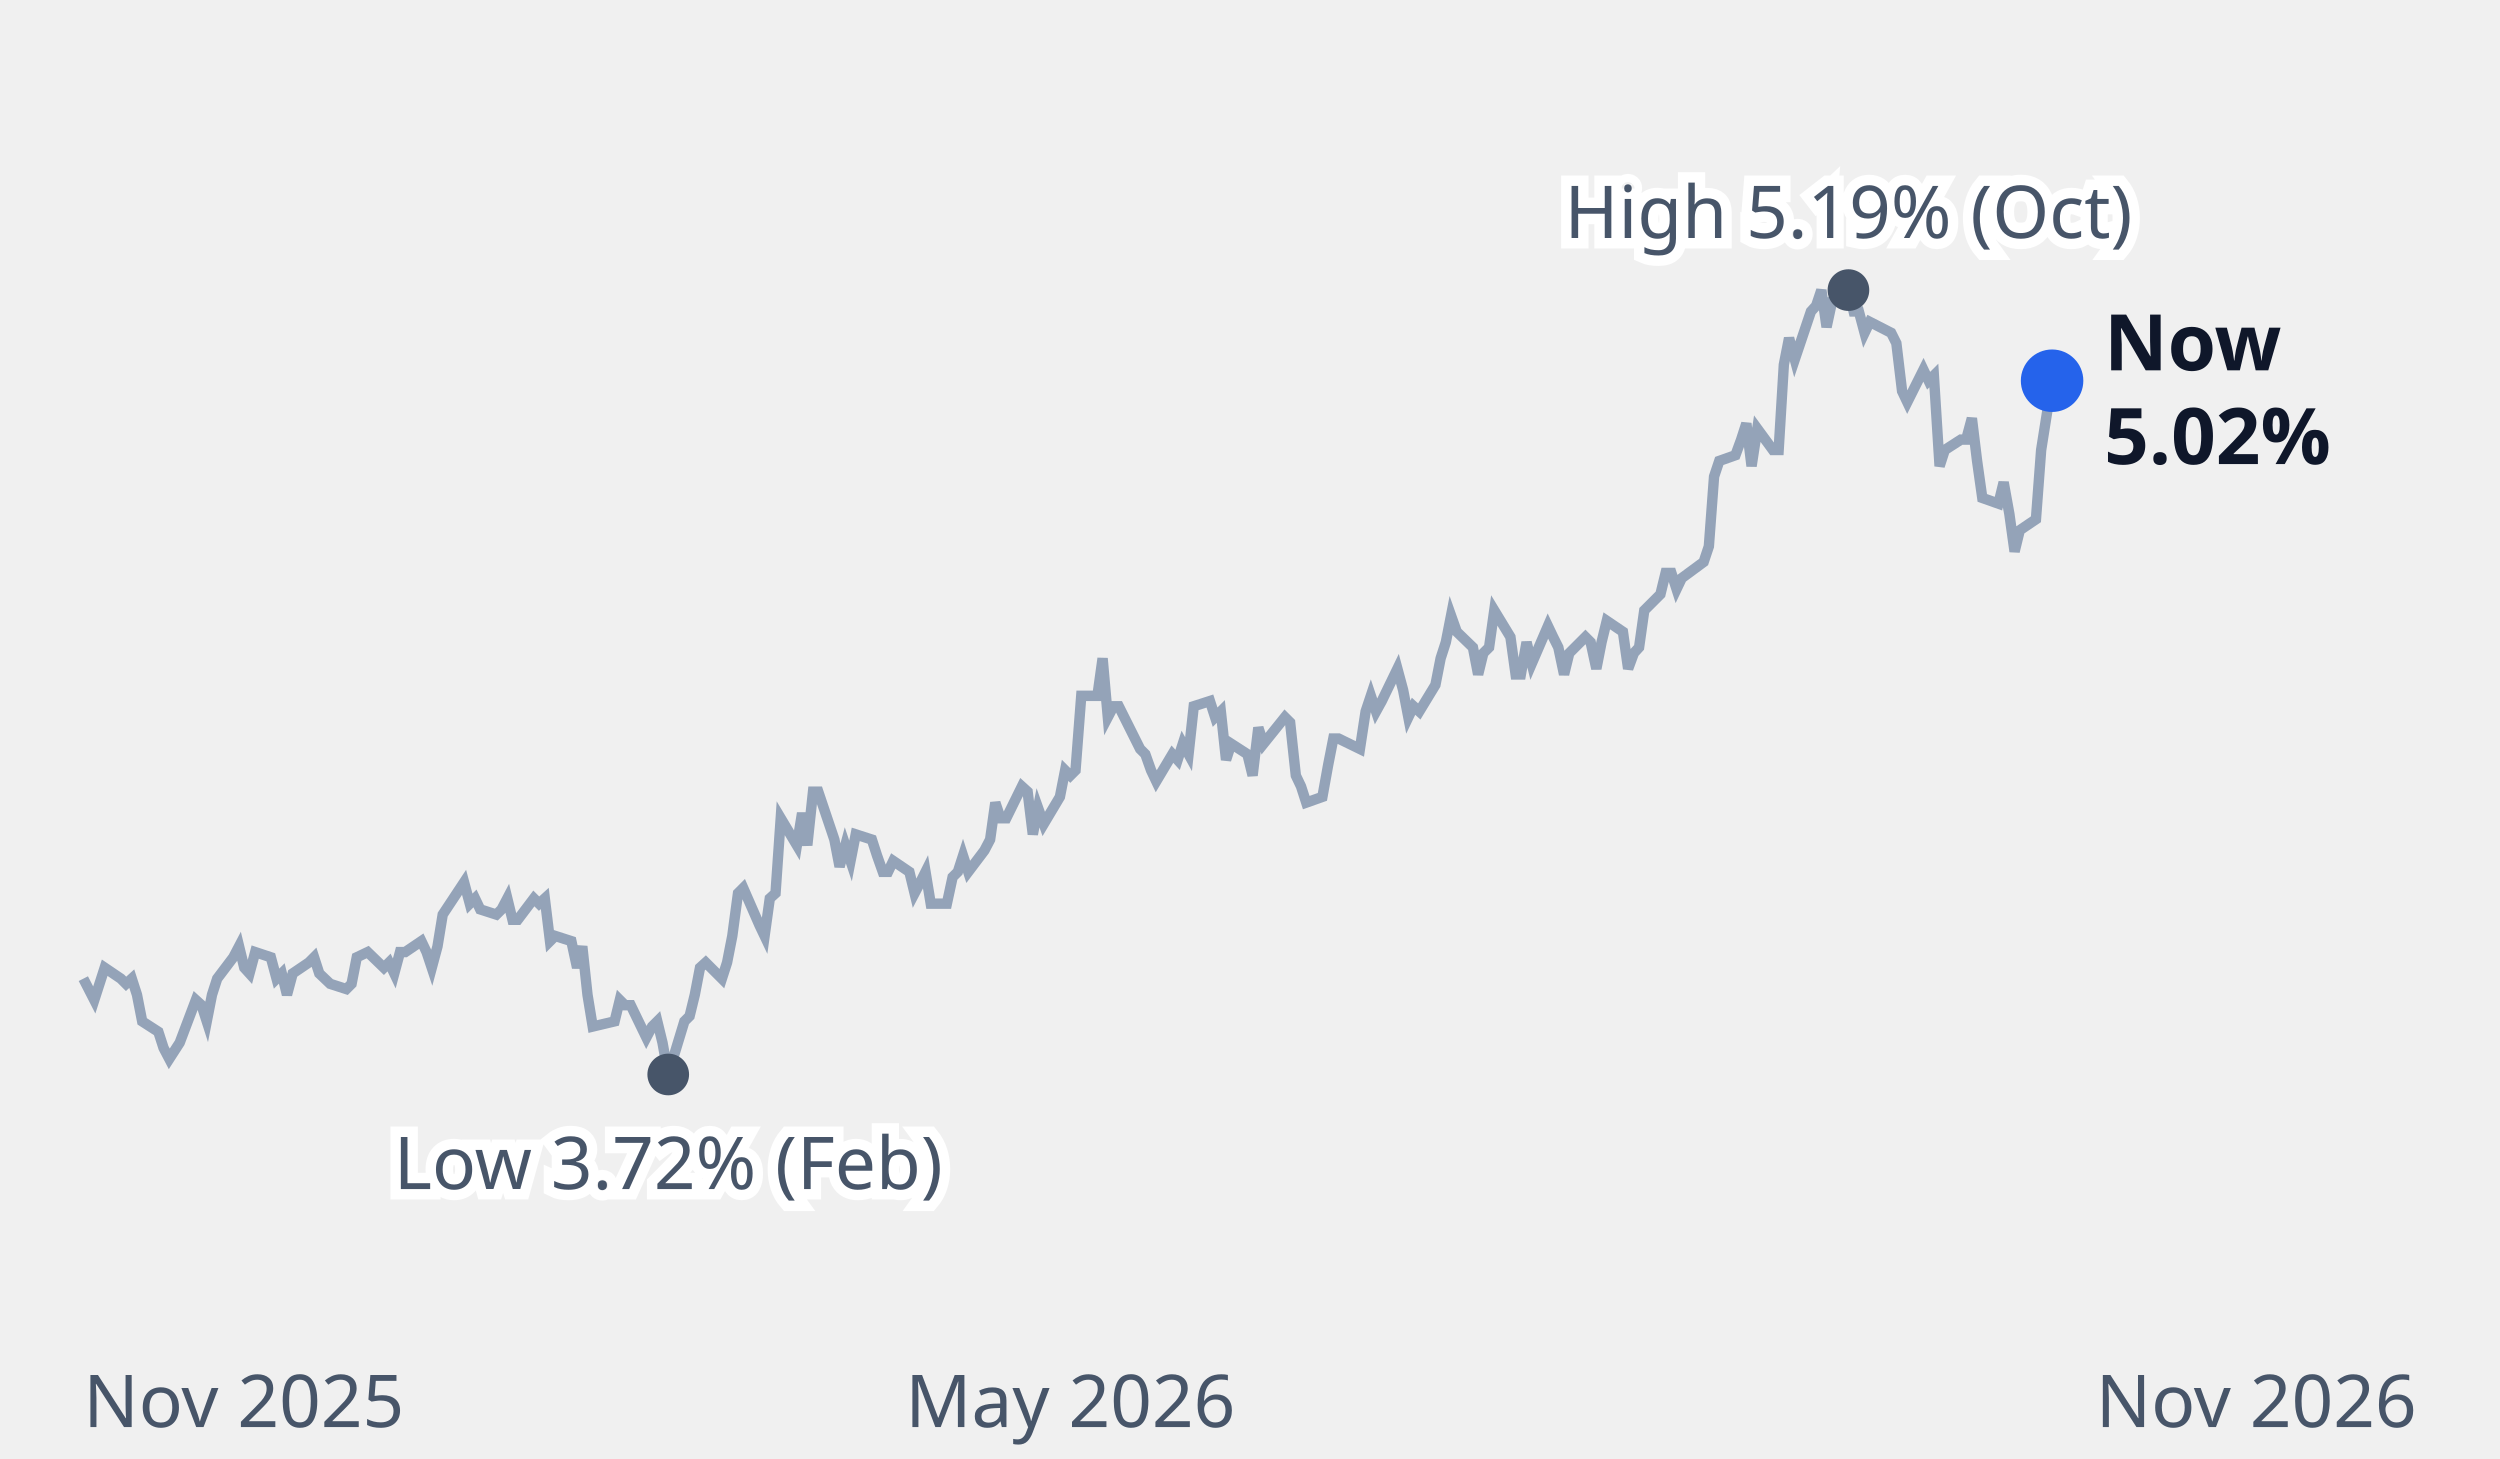
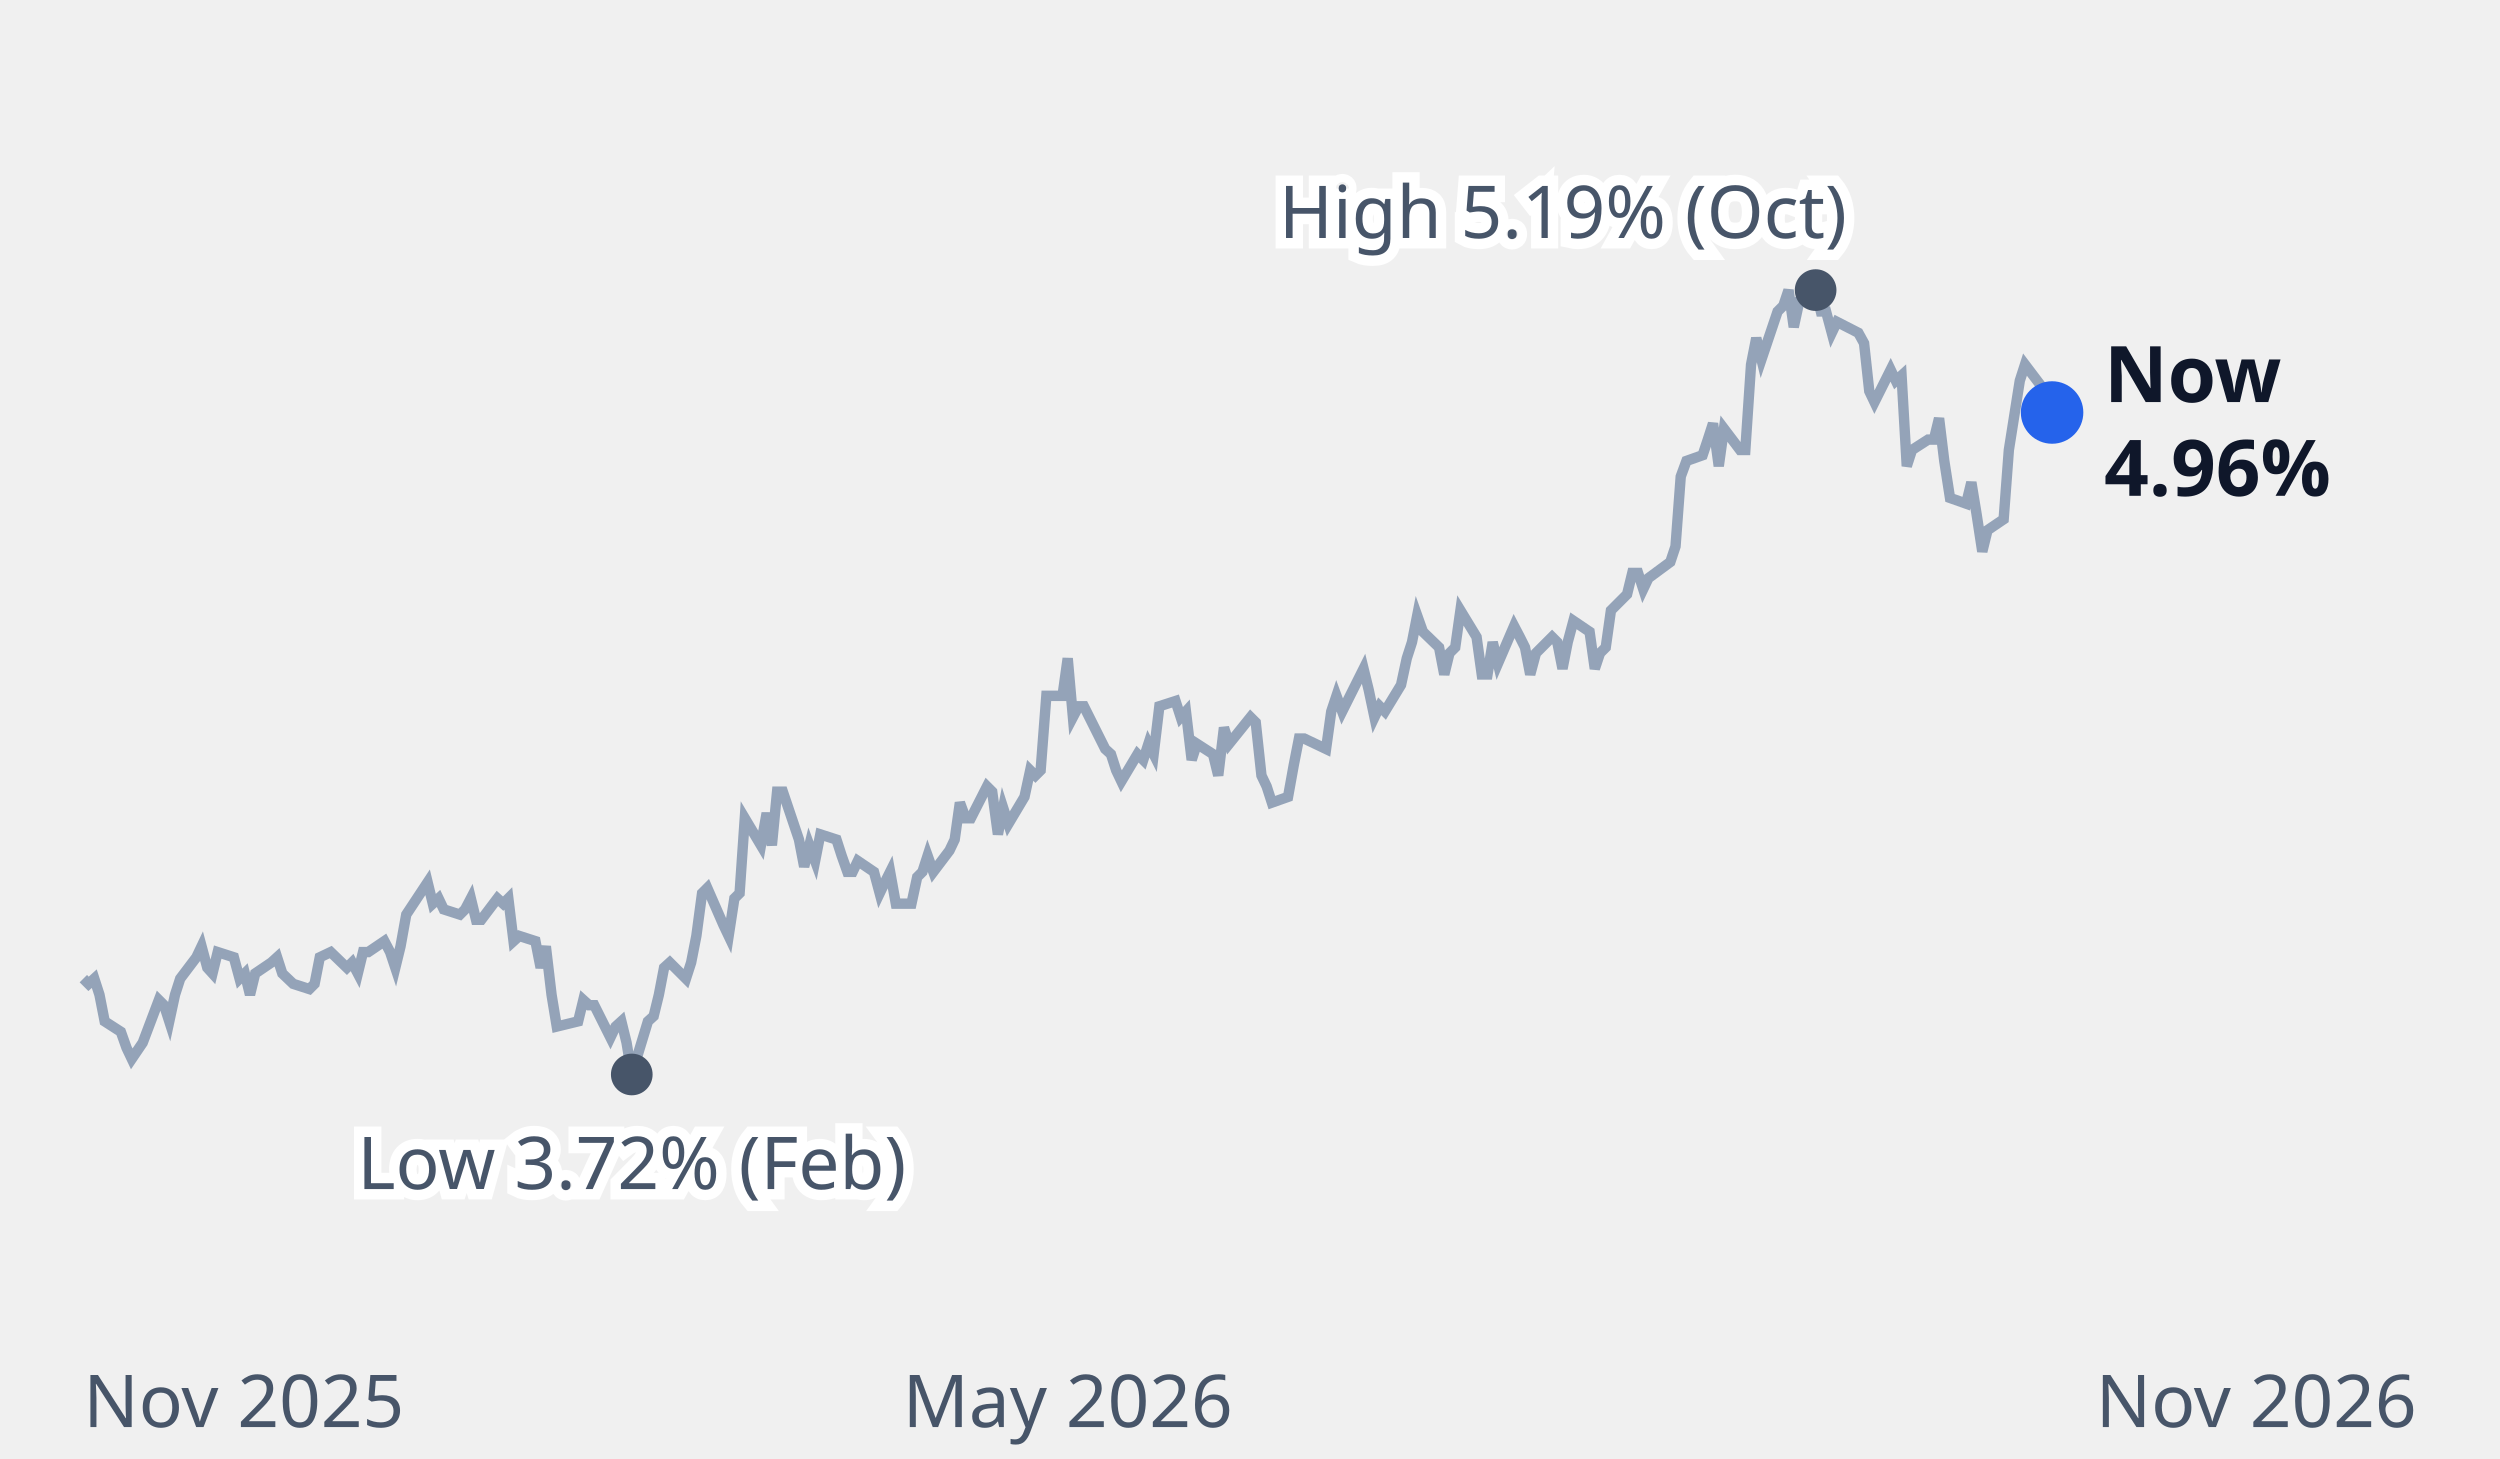
<svg xmlns="http://www.w3.org/2000/svg" viewBox="0 0 480 280" width="480" height="280" style="width:100%;max-width:560px;height:auto" role="img" font-family="system-ui,sans-serif" font-size="16">
-   <polyline points="16.0,187.9 18.1,192.0 19.1,188.9 20.1,185.8 23.2,187.9 24.2,188.9 25.3,187.9 26.3,191.0 27.3,196.1 30.4,198.1 31.4,201.2 32.5,203.3 34.5,200.2 37.6,192.0 38.7,193.0 39.7,196.1 40.7,191.0 41.7,187.9 44.8,183.8 45.9,181.7 46.9,185.8 47.9,186.9 49.0,182.8 52.0,183.8 53.1,187.9 54.1,186.9 55.1,191.0 56.2,186.9 59.3,184.8 60.3,183.8 61.3,186.9 63.4,188.9 66.5,189.9 67.5,188.9 68.5,183.8 70.6,182.8 73.7,185.8 74.7,184.8 75.7,186.9 76.8,182.8 77.8,182.8 80.9,180.7 81.9,182.8 82.9,185.8 84.0,181.7 85.0,175.6 89.1,169.4 90.2,173.5 91.2,172.5 92.2,174.6 95.3,175.6 96.3,174.6 97.4,172.5 98.4,176.6 99.4,176.6 102.5,172.5 103.5,173.5 104.6,172.5 105.6,180.7 106.6,179.7 109.7,180.7 110.8,185.8 111.8,181.7 112.8,191.0 113.8,197.1 118.0,196.1 119.0,192.0 120.0,193.0 121.1,193.0 124.1,199.2 125.2,197.1 126.2,196.1 127.2,200.2 128.3,206.3 131.4,196.1 132.4,195.1 133.4,191.0 134.4,185.8 135.5,184.8 138.6,187.9 139.6,184.8 140.6,179.7 141.7,171.5 142.7,170.5 145.8,177.6 146.8,179.7 147.8,172.5 148.9,171.5 149.9,157.1 153.0,162.3 154.0,156.1 155.0,162.3 156.1,152.0 157.1,152.0 160.2,161.2 161.2,166.4 162.3,162.3 163.3,165.3 164.3,160.2 167.4,161.2 168.4,164.3 169.5,167.4 170.5,167.4 171.5,165.3 174.6,167.4 175.6,171.5 176.7,169.4 177.7,167.4 178.7,173.5 181.8,173.5 182.9,168.4 183.9,167.4 184.9,164.3 185.9,167.4 189.0,163.3 190.1,161.2 191.1,154.1 192.1,157.1 193.2,157.1 196.2,151.0 197.3,152.0 198.3,160.2 199.3,155.1 200.4,158.2 203.5,153.0 204.5,147.9 205.5,148.9 206.5,147.9 207.6,133.6 210.7,133.6 211.7,126.4 212.7,137.7 213.8,135.6 214.8,135.6 218.9,143.8 219.9,144.8 221.0,147.9 222.0,150.0 225.1,144.8 226.1,145.9 227.1,142.8 228.2,144.8 229.2,135.6 232.3,134.6 233.3,137.7 234.4,136.6 235.4,145.9 236.4,142.8 239.5,144.8 240.5,148.9 241.6,139.7 242.6,142.8 246.7,137.7 247.7,138.7 248.8,148.9 249.8,151.0 250.8,154.1 253.9,153.0 255.0,146.9 256.0,141.8 257.0,141.8 261.1,143.8 262.2,136.6 263.2,133.6 264.2,136.6 265.3,134.6 268.3,128.4 269.4,132.5 270.4,137.7 271.4,135.6 272.5,136.6 275.6,131.5 276.6,126.4 277.6,123.3 278.6,118.2 279.7,121.3 282.8,124.3 283.8,129.5 284.8,125.4 285.9,124.3 286.9,117.2 290.0,122.3 291.0,129.5 292.0,129.5 293.1,123.3 294.1,127.4 297.2,120.2 298.2,122.3 299.2,124.3 300.3,129.5 301.3,125.4 304.4,122.3 305.4,123.3 306.5,128.4 307.5,123.3 308.5,119.2 311.6,121.3 312.6,128.4 313.7,125.4 314.7,124.3 315.7,117.2 318.8,114.1 319.8,110.0 320.9,110.0 321.9,113.1 322.9,111.0 327.1,107.9 328.1,104.9 329.1,91.5 330.1,88.5 333.2,87.4 334.3,84.4 335.3,81.3 336.3,89.5 337.4,82.3 340.4,86.4 341.5,86.4 342.5,70.0 343.5,64.9 344.6,69.0 347.7,59.8 348.7,58.7 349.7,55.7 350.7,62.8 351.8,57.7 354.9,55.7 355.9,59.8 356.9,59.8 358.0,63.9 359.0,61.8 363.1,63.9 364.1,65.9 365.2,75.1 366.2,77.2 369.3,71.0 370.3,73.1 371.3,72.1 372.4,89.5 373.4,86.4 376.5,84.4 377.5,84.4 378.6,80.3 379.6,88.5 380.6,95.6 383.7,96.7 384.7,92.6 385.8,98.7 386.8,105.9 387.8,101.8 390.9,99.7 391.9,86.4 394.0,73.1" fill="none" stroke="#94a3b8" stroke-width="2" />
-   <circle cx="128.3" cy="206.3" r="4" fill="#475569" />
-   <text x="128.3" y="228.3" text-anchor="middle" font-size="14" fill="#475569" stroke="#fff" stroke-width="4" paint-order="stroke">Low 3.72% (Feb)</text>
-   <circle cx="354.9" cy="55.7" r="4" fill="#475569" />
-   <text x="354.9" y="45.7" text-anchor="middle" font-size="14" fill="#475569" stroke="#fff" stroke-width="4" paint-order="stroke">High 5.19% (Oct)</text>
-   <circle cx="394.0" cy="73.1" r="6" fill="#2563eb" />
-   <text x="404.0" y="71.1" font-size="15" font-weight="600" fill="#0f172a">Now</text>
-   <text x="404.0" y="89.1" font-size="15" font-weight="600" fill="#0f172a">5.02%</text>
+   <polyline points="16.0,187.9 17.0,188.9 18.1,187.9 19.1,191.0 20.1,196.1 23.2,198.1 24.3,201.2 25.3,203.3 27.4,200.2 30.5,192.0 31.5,193.0 32.5,196.1 33.6,191.0 34.6,187.9 37.7,183.8 38.7,181.7 39.8,185.8 40.8,186.9 41.8,182.8 44.9,183.8 46.0,187.9 47.0,186.9 48.0,191.0 49.0,186.9 52.1,184.8 53.2,183.8 54.2,186.9 56.3,188.9 59.4,189.9 60.4,188.9 61.4,183.8 63.5,182.8 66.6,185.8 67.6,184.8 68.7,186.9 69.7,182.8 70.7,182.8 73.8,180.7 74.9,182.8 75.9,185.8 76.9,181.7 78.0,175.6 82.1,169.4 83.1,173.5 84.2,172.5 85.2,174.6 88.3,175.6 89.3,174.6 90.4,172.5 91.4,176.6 92.4,176.6 95.5,172.5 96.6,173.5 97.6,172.5 98.6,180.7 99.7,179.7 102.8,180.7 103.8,185.8 104.8,181.7 105.9,191.0 106.9,197.1 111.0,196.1 112.0,192.0 113.1,193.0 114.1,193.0 117.2,199.2 118.2,197.1 119.3,196.1 120.3,200.2 121.3,206.3 124.4,196.1 125.5,195.1 126.5,191.0 127.5,185.8 128.6,184.8 131.7,187.9 132.7,184.8 133.7,179.7 134.8,171.5 135.8,170.5 138.9,177.6 139.9,179.7 141.0,172.5 142.0,171.5 143.0,157.1 146.1,162.3 147.2,156.1 148.2,162.3 149.2,152.0 150.3,152.0 153.4,161.2 154.4,166.4 155.4,162.3 156.5,165.3 157.5,160.2 160.6,161.2 161.6,164.3 162.7,167.4 163.7,167.4 164.7,165.3 167.8,167.4 168.9,171.5 169.9,169.4 170.9,167.4 172.0,173.5 175.0,173.5 176.1,168.4 177.1,167.4 178.1,164.3 179.2,167.4 182.3,163.3 183.3,161.2 184.3,154.1 185.4,157.1 186.4,157.1 189.5,151.0 190.5,152.0 191.6,160.2 192.6,155.1 193.6,158.2 196.7,153.0 197.8,147.9 198.8,148.9 199.8,147.9 200.9,133.6 204.0,133.6 205.0,126.4 206.0,137.7 207.1,135.6 208.1,135.6 212.2,143.8 213.3,144.8 214.3,147.9 215.3,150.0 218.4,144.8 219.5,145.9 220.5,142.8 221.5,144.8 222.6,135.6 225.7,134.6 226.7,137.7 227.7,136.6 228.8,145.9 229.8,142.8 232.9,144.8 233.9,148.9 235.0,139.7 236.0,142.8 240.1,137.7 241.1,138.7 242.2,148.9 243.2,151.0 244.2,154.1 247.3,153.0 248.4,146.9 249.4,141.8 250.4,141.8 254.6,143.8 255.6,136.6 256.6,133.6 257.7,136.6 258.7,134.6 261.8,128.4 262.8,132.5 263.9,137.7 264.9,135.6 265.9,136.6 269.0,131.5 270.1,126.4 271.1,123.3 272.1,118.2 273.2,121.3 276.3,124.3 277.3,129.5 278.3,125.4 279.4,124.3 280.4,117.2 283.5,122.3 284.5,129.5 285.6,129.5 286.6,123.3 287.6,127.4 290.7,120.2 291.8,122.3 292.8,124.3 293.8,129.5 294.9,125.4 298.0,122.3 299.0,123.3 300.0,128.4 301.0,123.3 302.1,119.2 305.2,121.3 306.2,128.4 307.2,125.4 308.3,124.3 309.3,117.2 312.4,114.1 313.4,110.0 314.5,110.0 315.5,113.1 316.5,111.0 320.7,107.9 321.7,104.9 322.7,91.5 323.8,88.5 326.9,87.4 327.9,84.4 328.9,81.3 330.0,89.5 331.0,82.3 334.1,86.4 335.1,86.4 336.2,70.0 337.2,64.9 338.2,69.0 341.3,59.8 342.4,58.7 343.4,55.7 344.4,62.8 345.5,57.7 348.6,55.7 349.6,59.8 350.6,59.8 351.7,63.9 352.7,61.8 356.8,63.9 357.9,65.9 358.9,75.1 359.9,77.2 363.0,71.0 364.0,73.1 365.1,72.1 366.1,89.5 367.1,86.4 370.2,84.4 371.3,84.4 372.3,80.3 373.3,88.5 374.4,95.6 377.5,96.7 378.5,92.6 379.5,98.7 380.6,105.9 381.6,101.8 384.7,99.7 385.7,86.4 387.8,73.1 388.8,70.0 391.9,74.1 393.0,76.2 394.0,79.2" fill="none" stroke="#94a3b8" stroke-width="2" />
+   <circle cx="121.3" cy="206.3" r="4" fill="#475569" />
+   <text x="121.3" y="228.3" text-anchor="middle" font-size="14" fill="#475569" stroke="#fff" stroke-width="4" paint-order="stroke">Low 3.72% (Feb)</text>
+   <circle cx="348.6" cy="55.7" r="4" fill="#475569" />
+   <text x="354.6" y="45.7" text-anchor="end" font-size="14" fill="#475569" stroke="#fff" stroke-width="4" paint-order="stroke">High 5.19% (Oct)</text>
+   <circle cx="394.0" cy="79.2" r="6" fill="#2563eb" />
+   <text x="404.0" y="77.2" font-size="15" font-weight="600" fill="#0f172a">Now</text>
+   <text x="404.0" y="95.2" font-size="15" font-weight="600" fill="#0f172a">4.96%</text>
  <text x="16.0" y="274" text-anchor="start" font-size="14" fill="#475569">Nov 2025</text>
-   <text x="205.5" y="274" text-anchor="middle" font-size="14" fill="#475569">May 2026</text>
+   <text x="205.0" y="274" text-anchor="middle" font-size="14" fill="#475569">May 2026</text>
  <text x="464.0" y="274" text-anchor="end" font-size="14" fill="#475569">Nov 2026</text>
</svg>
